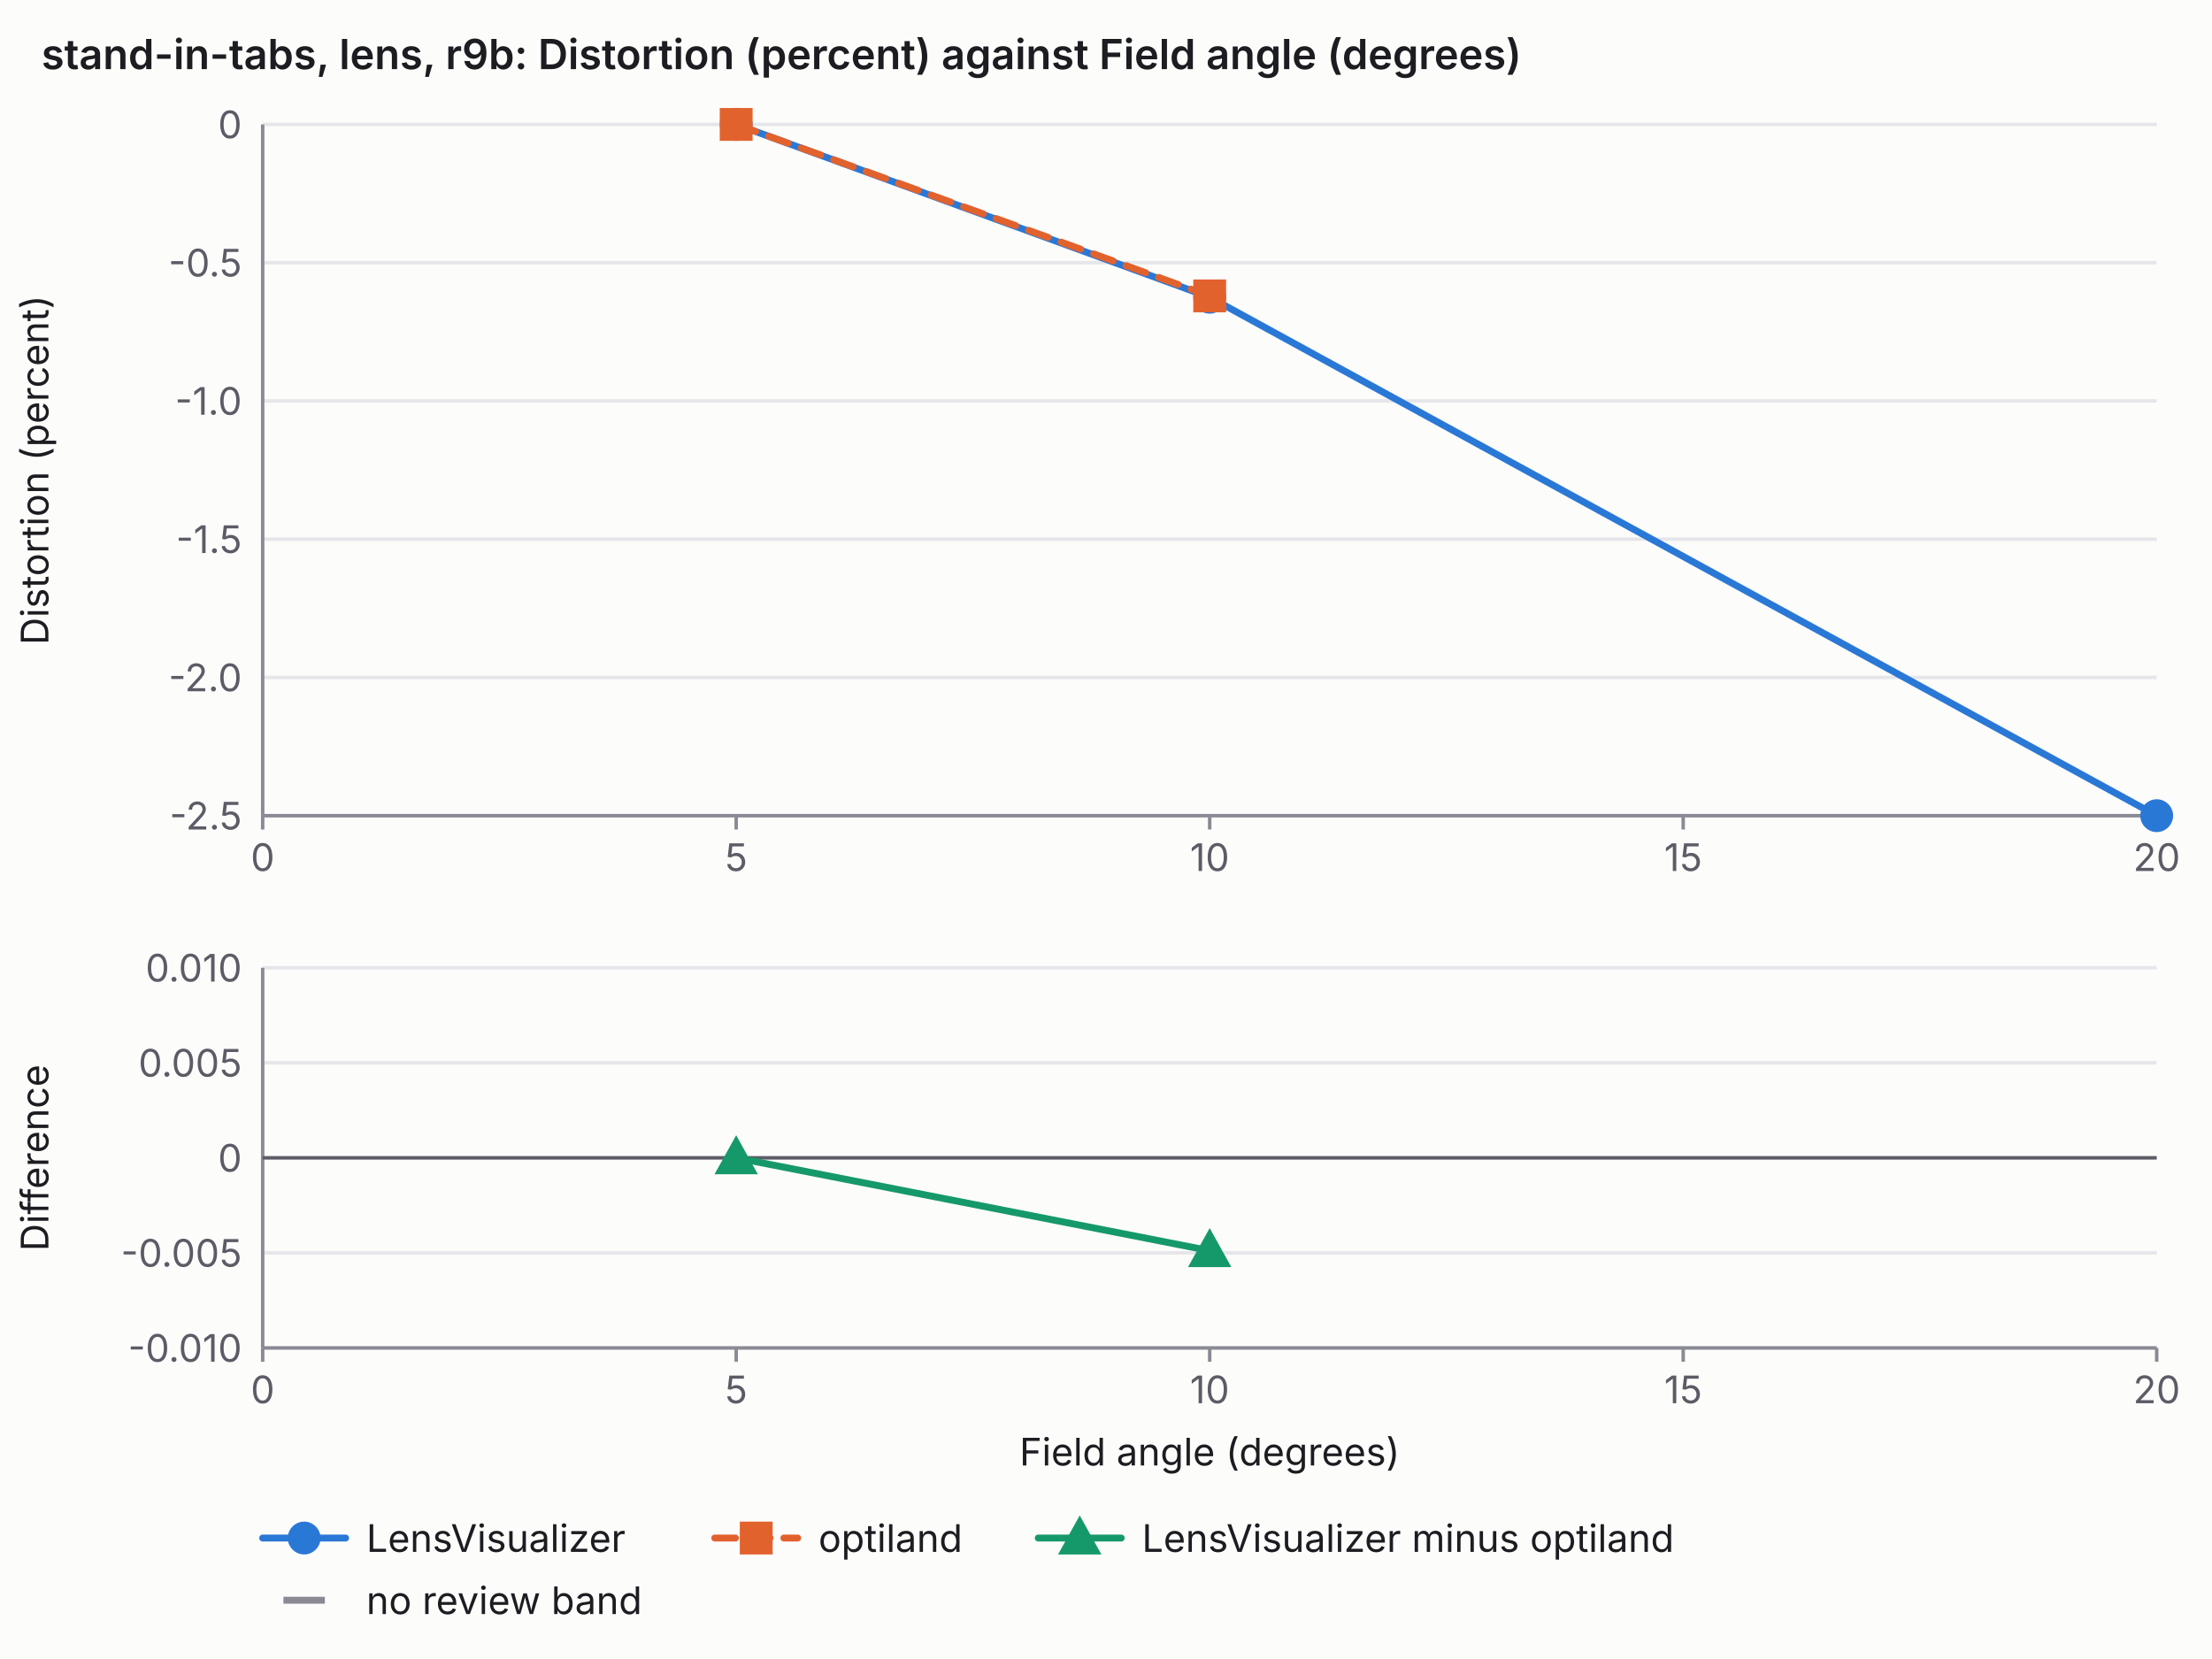
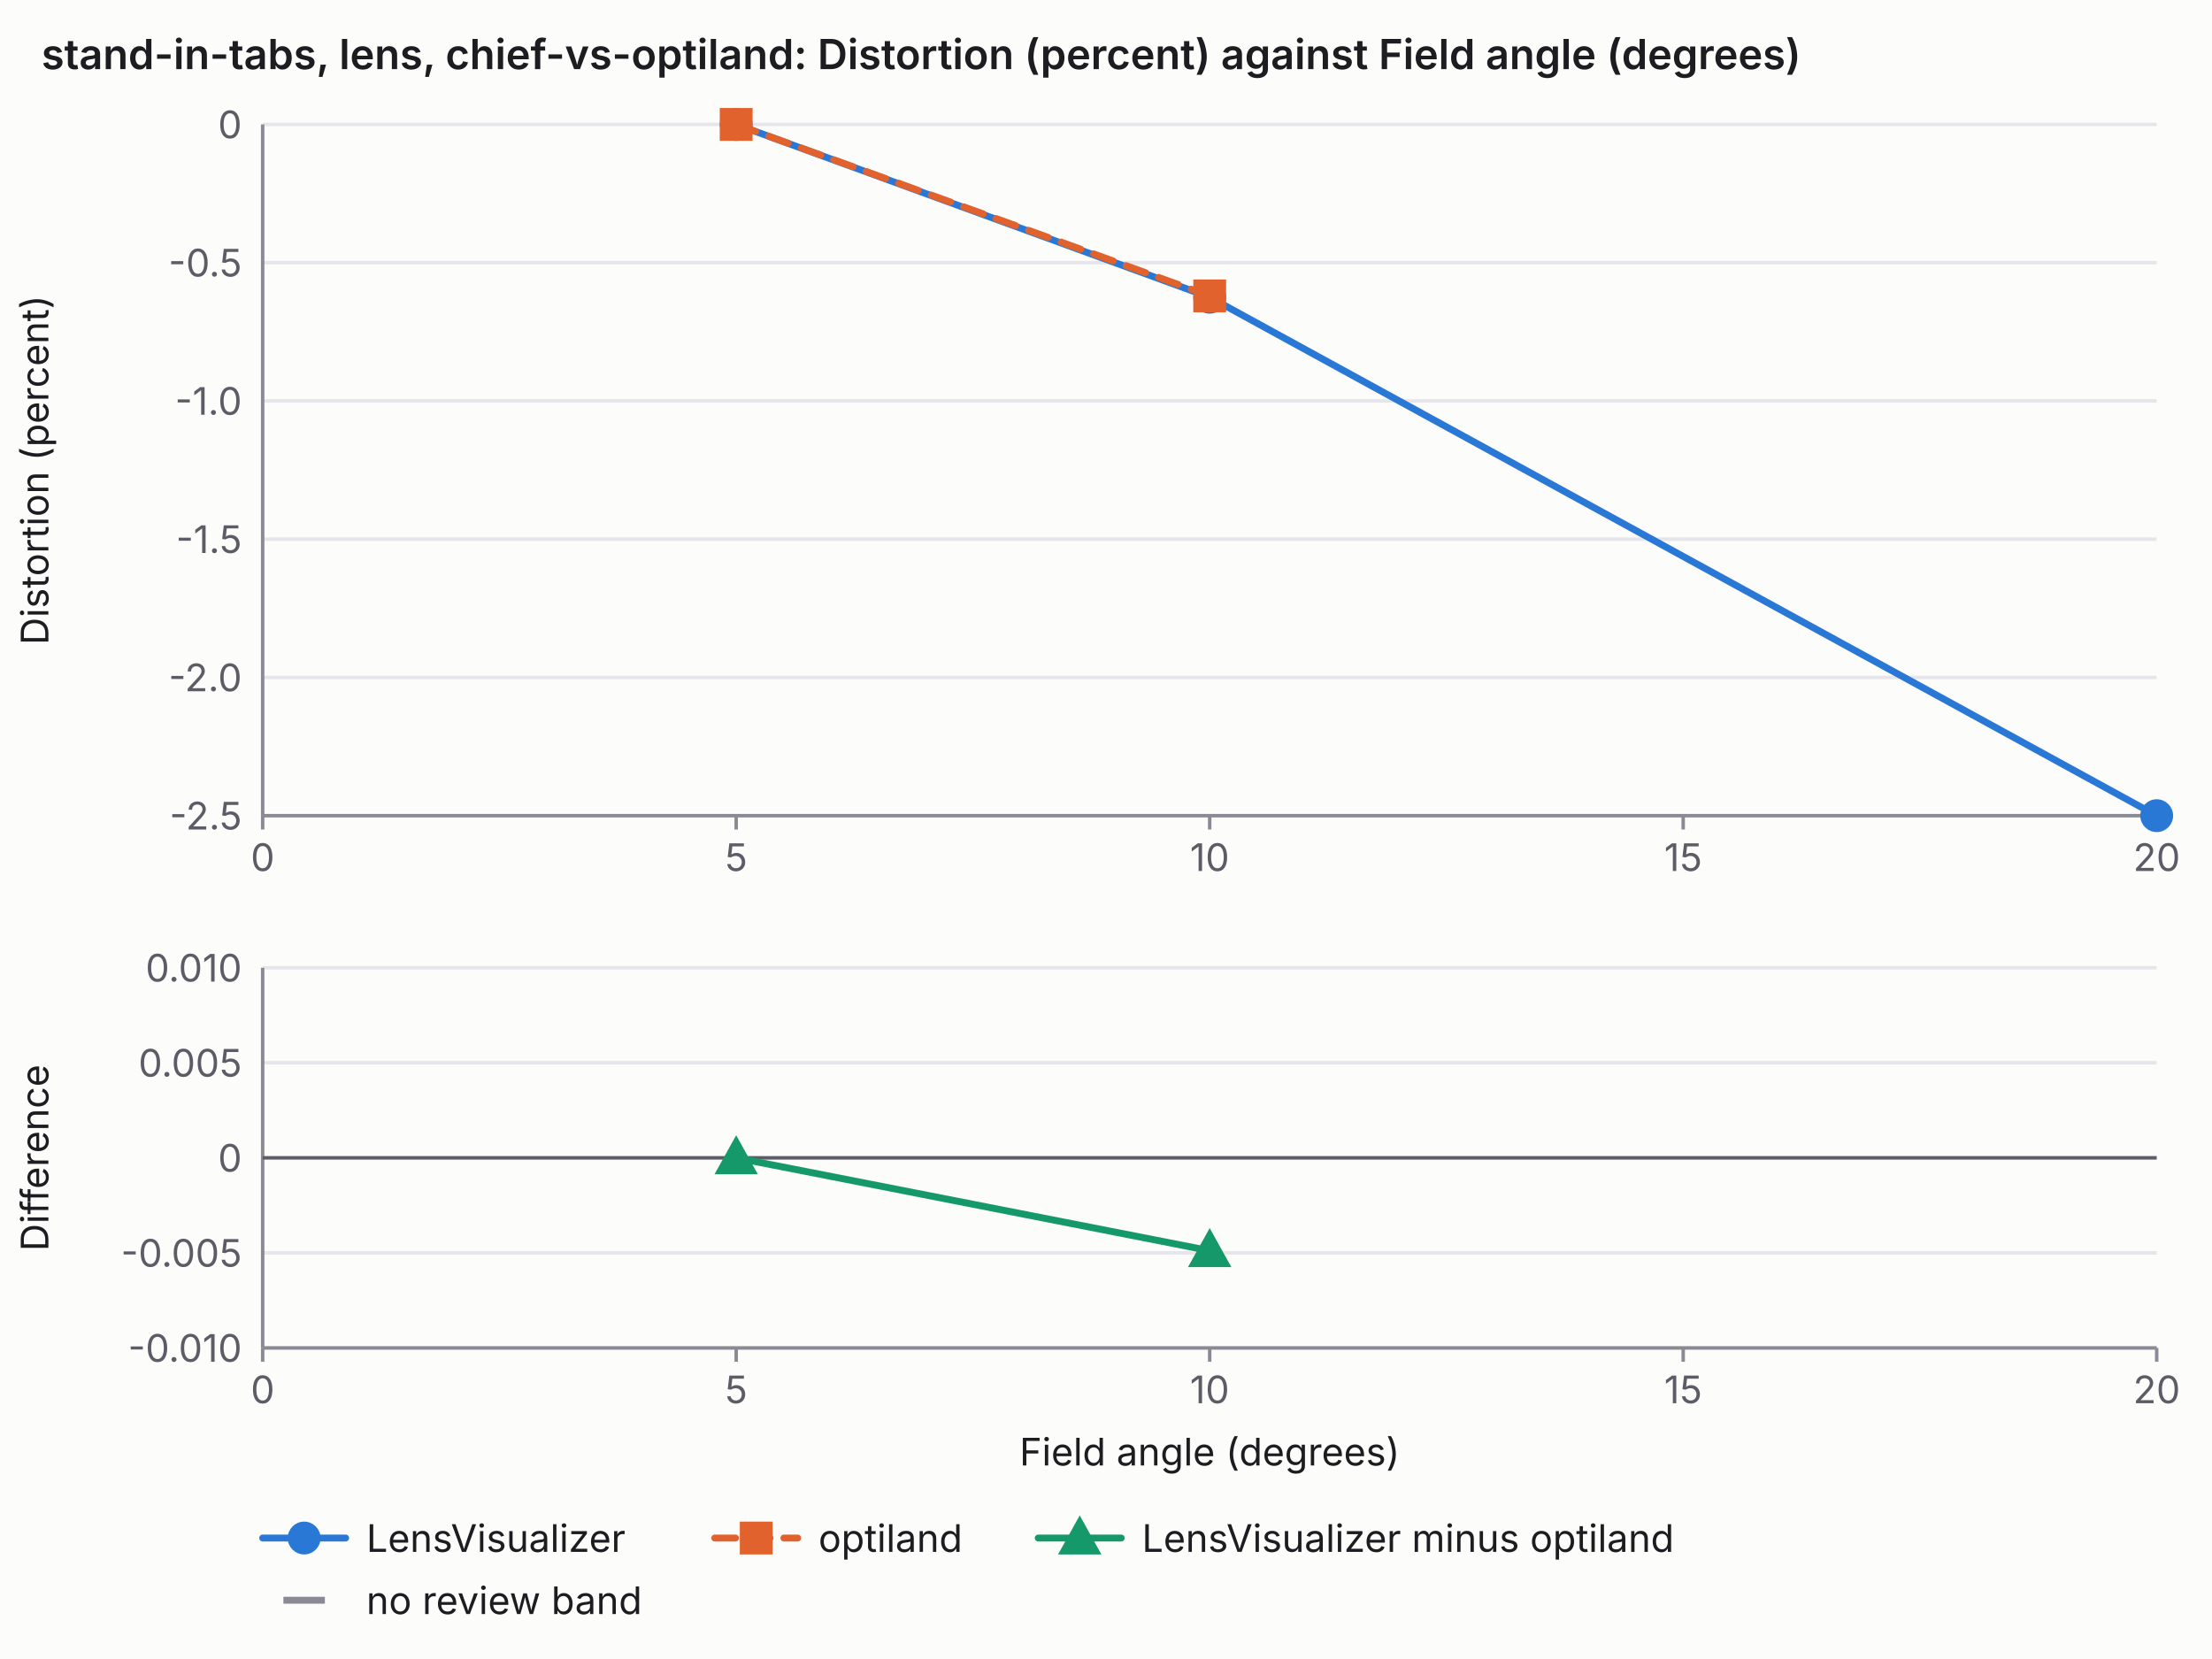
<svg xmlns="http://www.w3.org/2000/svg" class="lvc" width="640" height="480" viewBox="0 0 640 480" role="img">
  <style>.lvc{font:11px system-ui,-apple-system,'Segoe UI',sans-serif}
.lvc .bg{fill:#fcfcfb}
.lvc text{fill:#1c1c21}
.lvc text.muted{fill:#5c5c66}
.lvc text.head{font-weight:600;font-size:12px}
.lvc .grid{stroke:#e6e6ea;stroke-width:1}
.lvc .axis{stroke:#8a8a94;stroke-width:1}
.lvc .line{fill:none;stroke-width:2;stroke-linejoin:round;stroke-linecap:round}
.lvc .dash{stroke-dasharray:6 4}
.lvc .dot{stroke:#fcfcfb;stroke-width:1.5}
.lvc .band{fill:#eda100;fill-opacity:.16;stroke:#c98500;stroke-width:1;stroke-dasharray:2 3}
.lvc .zeroline{stroke:#5c5c66;stroke-width:1}
.lvc .gate{stroke:#d03b3b;stroke-width:1.5;stroke-dasharray:5 3;fill:none}
.lvc .bar{fill:#2a78d6}
.lvc .ring{fill:#fcfcfb;stroke:#2a78d6;stroke-width:2}
.lvc .none{stroke:#8a8a94;stroke-width:2}
.lvc .cell{stroke:#fcfcfb;stroke-width:2}
.lvc .cell.empty{fill:#f4f4f6}
.lvc text.vt{font-weight:600;text-anchor:middle}
.lvc .s0{stroke:#2a78d6}
.lvc .dot.s0{fill:#2a78d6}
.lvc .s1{stroke:#e2622d}
.lvc .dot.s1{fill:#e2622d}
.lvc .s2{stroke:#16996a}
.lvc .dot.s2{fill:#16996a}
.lvc .s3{stroke:#b47b00}
.lvc .dot.s3{fill:#b47b00}
.lvc .s4{stroke:#cf5f8e}
.lvc .dot.s4{fill:#cf5f8e}
.lvc .s5{stroke:#008300}
.lvc .dot.s5{fill:#008300}
.lvc .s6{stroke:#6250d6}
.lvc .dot.s6{fill:#6250d6}
.lvc .s7{stroke:#e34948}
.lvc .dot.s7{fill:#e34948}
.lvc .sx{stroke:#8a8a94}
.lvc .dot.sx{fill:#8a8a94}
.lvc .v-PASS{fill:#cdebcd}
.lvc text.t-PASS{fill:#0b3d0b}
.lvc .v-FLOOR{fill:#e3f2dc}
.lvc text.t-FLOOR{fill:#24451a}
.lvc .v-FAIL{fill:#f6cfcc}
.lvc text.t-FAIL{fill:#5c0f0b}
.lvc .v-ERROR{fill:#e9b7b3}
.lvc text.t-ERROR{fill:#4a0906}
.lvc .v-ATTENTION{fill:#fbe5ad}
.lvc text.t-ATTENTION{fill:#4a3600}
.lvc .v-RECORDED{fill:#e3e3ea}
.lvc text.t-RECORDED{fill:#2c2c33}
.lvc .v-UNSUPPORTED{fill:#ededf1}
.lvc text.t-UNSUPPORTED{fill:#45454e}
.lvc .v-BLOCKED{fill:#d9d9e1}
.lvc text.t-BLOCKED{fill:#2c2c33}
@media (prefers-color-scheme:dark){
.lvc .bg{fill:#1a1a19}
.lvc text{fill:#e7e7ec}
.lvc text.muted{fill:#a3a3ad}
.lvc .grid{stroke:#2e2e34}
.lvc .axis{stroke:#6b6b75}
.lvc .dot{stroke:#1a1a19}
.lvc .band{fill:#c98500;fill-opacity:.22;stroke:#eda100}
.lvc .zeroline{stroke:#a3a3ad}
.lvc .gate{stroke:#e66767}
.lvc .bar{fill:#3987e5}
.lvc .ring{fill:#1a1a19;stroke:#3987e5}
.lvc .none{stroke:#6b6b75}
.lvc .cell{stroke:#1a1a19}
.lvc .cell.empty{fill:#222226}
.lvc .s0{stroke:#3987e5}
.lvc .dot.s0{fill:#3987e5}
.lvc .s1{stroke:#d95926}
.lvc .dot.s1{fill:#d95926}
.lvc .s2{stroke:#199e70}
.lvc .dot.s2{fill:#199e70}
.lvc .s3{stroke:#c98500}
.lvc .dot.s3{fill:#c98500}
.lvc .s4{stroke:#d55181}
.lvc .dot.s4{fill:#d55181}
.lvc .s5{stroke:#008300}
.lvc .dot.s5{fill:#008300}
.lvc .s6{stroke:#9085e9}
.lvc .dot.s6{fill:#9085e9}
.lvc .s7{stroke:#e66767}
.lvc .dot.s7{fill:#e66767}
.lvc .sx{stroke:#6b6b75}
.lvc .dot.sx{fill:#6b6b75}
.lvc .v-PASS{fill:#1d4a22}
.lvc text.t-PASS{fill:#d9f2d9}
.lvc .v-FLOOR{fill:#2b4223}
.lvc text.t-FLOOR{fill:#e1efdb}
.lvc .v-FAIL{fill:#5a1d1a}
.lvc text.t-FAIL{fill:#ffdcd8}
.lvc .v-ERROR{fill:#6b2420}
.lvc text.t-ERROR{fill:#ffe3e0}
.lvc .v-ATTENTION{fill:#56420a}
.lvc text.t-ATTENTION{fill:#fbeac0}
.lvc .v-RECORDED{fill:#34343c}
.lvc text.t-RECORDED{fill:#e4e4ea}
.lvc .v-UNSUPPORTED{fill:#2a2a31}
.lvc text.t-UNSUPPORTED{fill:#c8c8d0}
.lvc .v-BLOCKED{fill:#3d3d46}
.lvc text.t-BLOCKED{fill:#e4e4ea}
}</style>
  <rect class="bg" x="0" y="0" width="640" height="480" />
-   <text x="12" y="20" class="head">stand-in-tabs, lens, r9b: Distortion (percent) against Field angle (degrees)</text>
+   <text x="12" y="20" class="head">stand-in-tabs, lens, chief-vs-optiland: Distortion (percent) against Field angle (degrees)</text>
  <line class="grid" x1="76" y1="236" x2="624" y2="236" />
  <text x="70" y="240" class="muted" text-anchor="end">-2.5</text>
  <line class="grid" x1="76" y1="196" x2="624" y2="196" />
  <text x="70" y="200" class="muted" text-anchor="end">-2.0</text>
  <line class="grid" x1="76" y1="156" x2="624" y2="156" />
  <text x="70" y="160" class="muted" text-anchor="end">-1.5</text>
  <line class="grid" x1="76" y1="116" x2="624" y2="116" />
  <text x="70" y="120" class="muted" text-anchor="end">-1.0</text>
  <line class="grid" x1="76" y1="76" x2="624" y2="76" />
  <text x="70" y="80" class="muted" text-anchor="end">-0.5</text>
  <line class="grid" x1="76" y1="36" x2="624" y2="36" />
  <text x="70" y="40" class="muted" text-anchor="end">0</text>
  <line class="axis" x1="76" y1="236" x2="76" y2="240" />
  <text x="76" y="252" class="muted" text-anchor="middle">0</text>
  <line class="axis" x1="213" y1="236" x2="213" y2="240" />
  <text x="213" y="252" class="muted" text-anchor="middle">5</text>
  <line class="axis" x1="350" y1="236" x2="350" y2="240" />
  <text x="350" y="252" class="muted" text-anchor="middle">10</text>
  <line class="axis" x1="487" y1="236" x2="487" y2="240" />
  <text x="487" y="252" class="muted" text-anchor="middle">15</text>
  <line class="axis" x1="624" y1="236" x2="624" y2="240" />
  <text x="624" y="252" class="muted" text-anchor="middle">20</text>
  <line class="axis" x1="76" y1="236" x2="624" y2="236" />
  <line class="axis" x1="76" y1="36" x2="76" y2="236" />
  <text x="14" y="136" text-anchor="middle" transform="rotate(-90 14 136)">Distortion (percent)</text>
  <line class="grid" x1="76" y1="390" x2="624" y2="390" />
  <text x="70" y="394" class="muted" text-anchor="end">-0.010</text>
  <line class="grid" x1="76" y1="362.5" x2="624" y2="362.5" />
  <text x="70" y="366.5" class="muted" text-anchor="end">-0.005</text>
  <line class="grid" x1="76" y1="335" x2="624" y2="335" />
  <text x="70" y="339" class="muted" text-anchor="end">0</text>
  <line class="grid" x1="76" y1="307.5" x2="624" y2="307.5" />
  <text x="70" y="311.5" class="muted" text-anchor="end">0.005</text>
  <line class="grid" x1="76" y1="280" x2="624" y2="280" />
  <text x="70" y="284" class="muted" text-anchor="end">0.010</text>
  <line class="axis" x1="76" y1="390" x2="76" y2="394" />
  <text x="76" y="406" class="muted" text-anchor="middle">0</text>
  <line class="axis" x1="213" y1="390" x2="213" y2="394" />
  <text x="213" y="406" class="muted" text-anchor="middle">5</text>
  <line class="axis" x1="350" y1="390" x2="350" y2="394" />
  <text x="350" y="406" class="muted" text-anchor="middle">10</text>
  <line class="axis" x1="487" y1="390" x2="487" y2="394" />
  <text x="487" y="406" class="muted" text-anchor="middle">15</text>
  <line class="axis" x1="624" y1="390" x2="624" y2="394" />
  <text x="624" y="406" class="muted" text-anchor="middle">20</text>
  <line class="axis" x1="76" y1="390" x2="624" y2="390" />
  <line class="axis" x1="76" y1="280" x2="76" y2="390" />
  <text x="14" y="335" text-anchor="middle" transform="rotate(-90 14 335)">Difference</text>
  <text x="350" y="424" text-anchor="middle">Field angle (degrees)</text>
  <line class="zeroline" x1="76" y1="335" x2="624" y2="335" />
  <polyline class="line s0" points="213,36 350,86 624,236" />
  <circle class="dot s0" cx="213" cy="36" r="4" />
  <circle class="dot s0" cx="350" cy="86" r="4" />
  <circle class="dot s0" cx="624" cy="236" r="4" />
  <polyline class="line s1 dash" points="213,36 350,85.61" />
  <rect class="dot s1" x="209" y="32" width="8" height="8" />
  <rect class="dot s1" x="346" y="81.61" width="8" height="8" />
  <polyline class="line s2" points="213,335 350,361.86" />
  <polygon class="dot s2" points="213,330 218,339 208,339" />
  <polygon class="dot s2" points="350,356.86 355,365.86 345,365.86" />
  <g>
    <line class="line s0" x1="76" y1="445" x2="100" y2="445" />
    <circle class="dot s0" cx="88" cy="445" r="4" />
    <text x="106" y="449">LensVisualizer</text>
  </g>
  <g>
    <line class="line s1 dash" x1="206.8" y1="445" x2="230.8" y2="445" />
    <rect class="dot s1" x="214.8" y="441" width="8" height="8" />
    <text x="236.8" y="449">optiland</text>
  </g>
  <g>
    <line class="line s2" x1="300.4" y1="445" x2="324.4" y2="445" />
    <polygon class="dot s2" points="312.4,440 317.4,449 307.4,449" />
    <text x="330.4" y="449">LensVisualizer minus optiland</text>
  </g>
  <g>
    <line class="none" x1="82" y1="463" x2="94" y2="463" />
    <text x="106" y="467">no review band</text>
  </g>
</svg>
